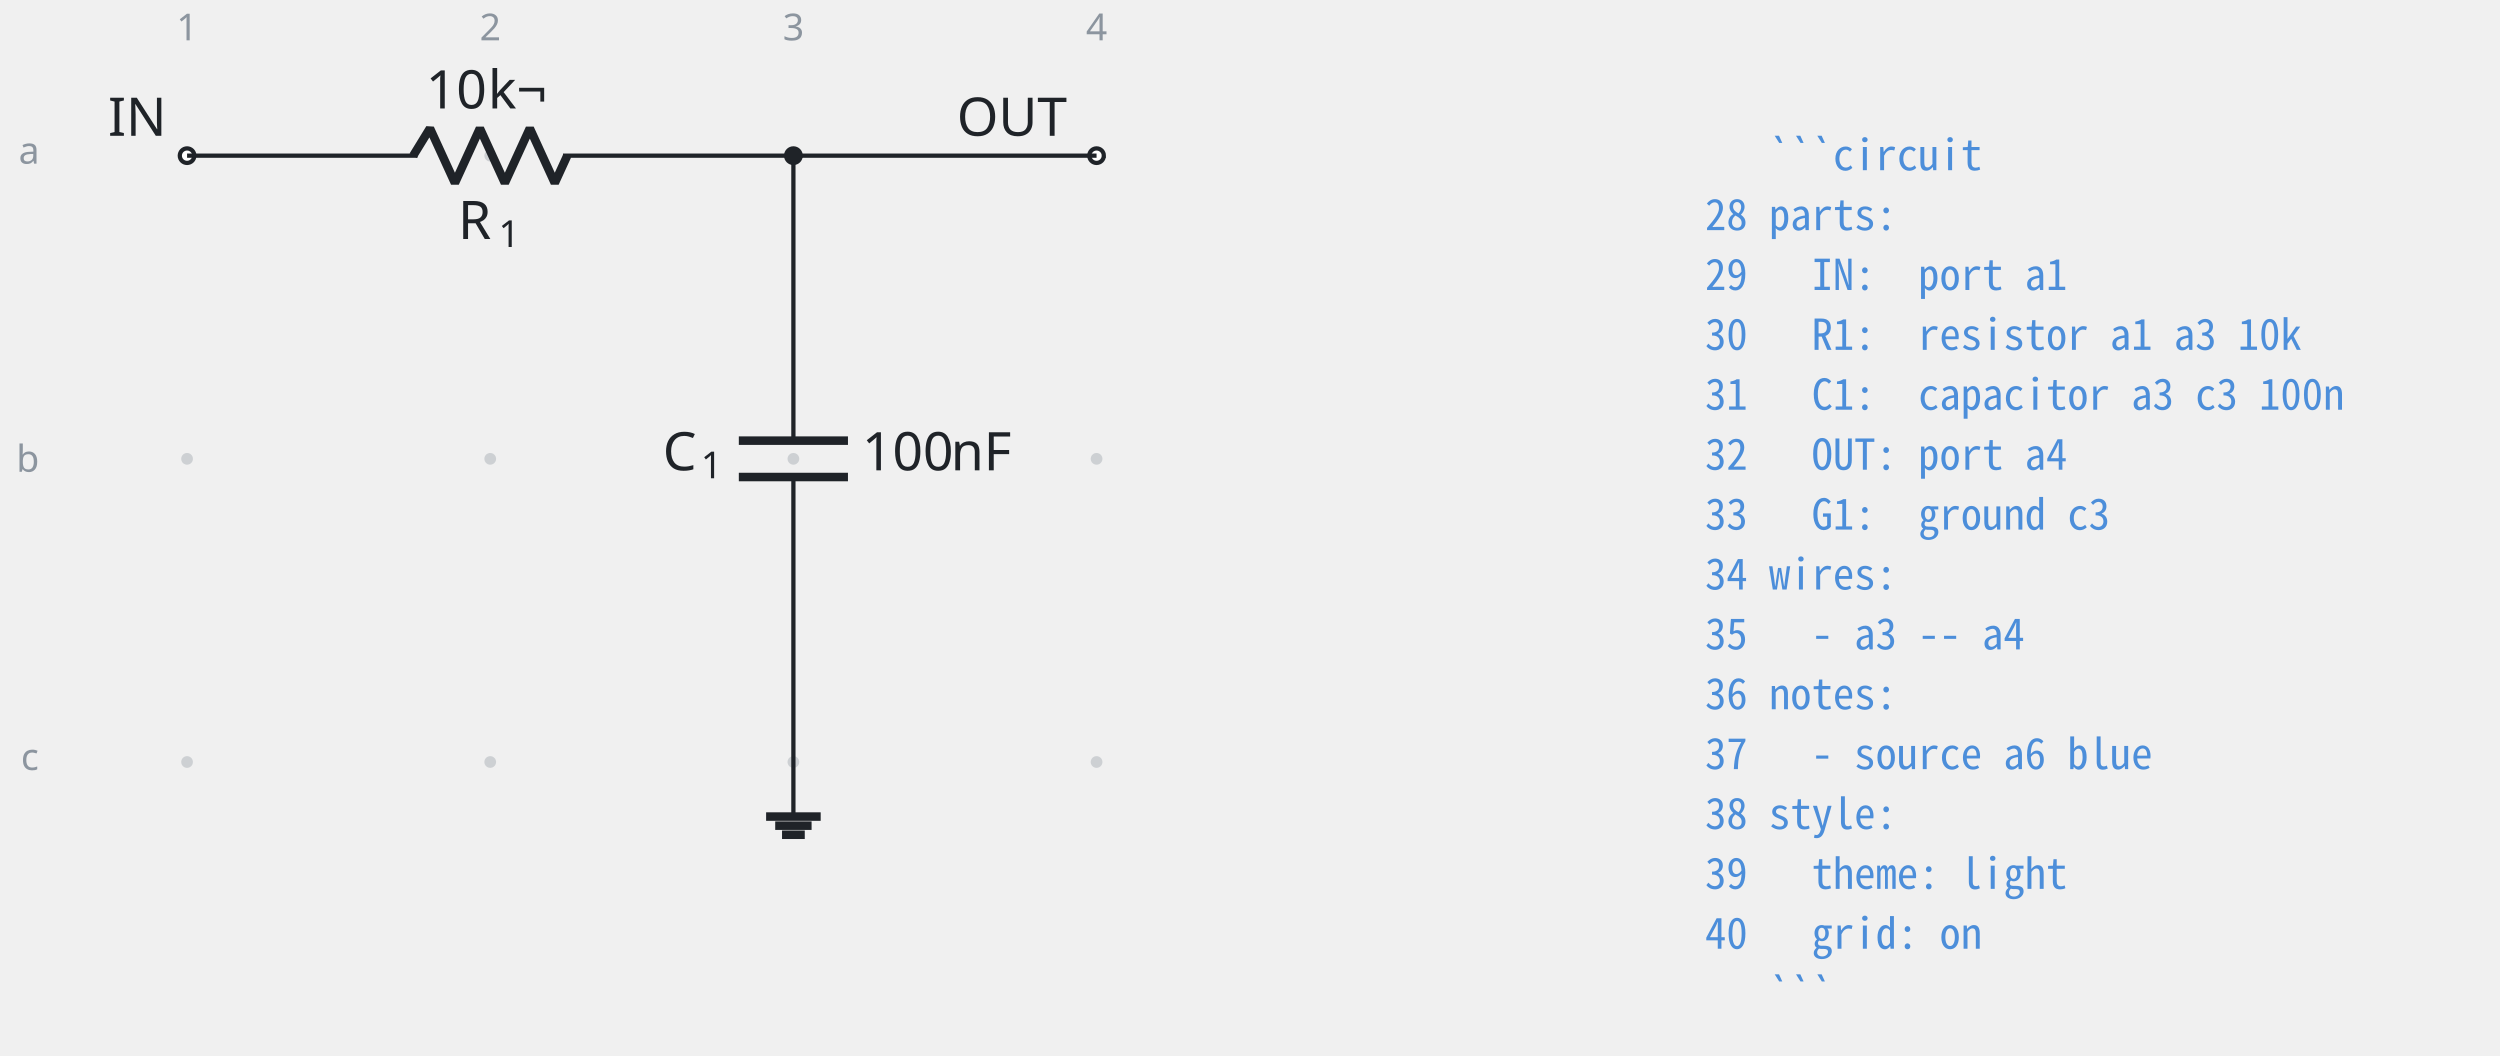
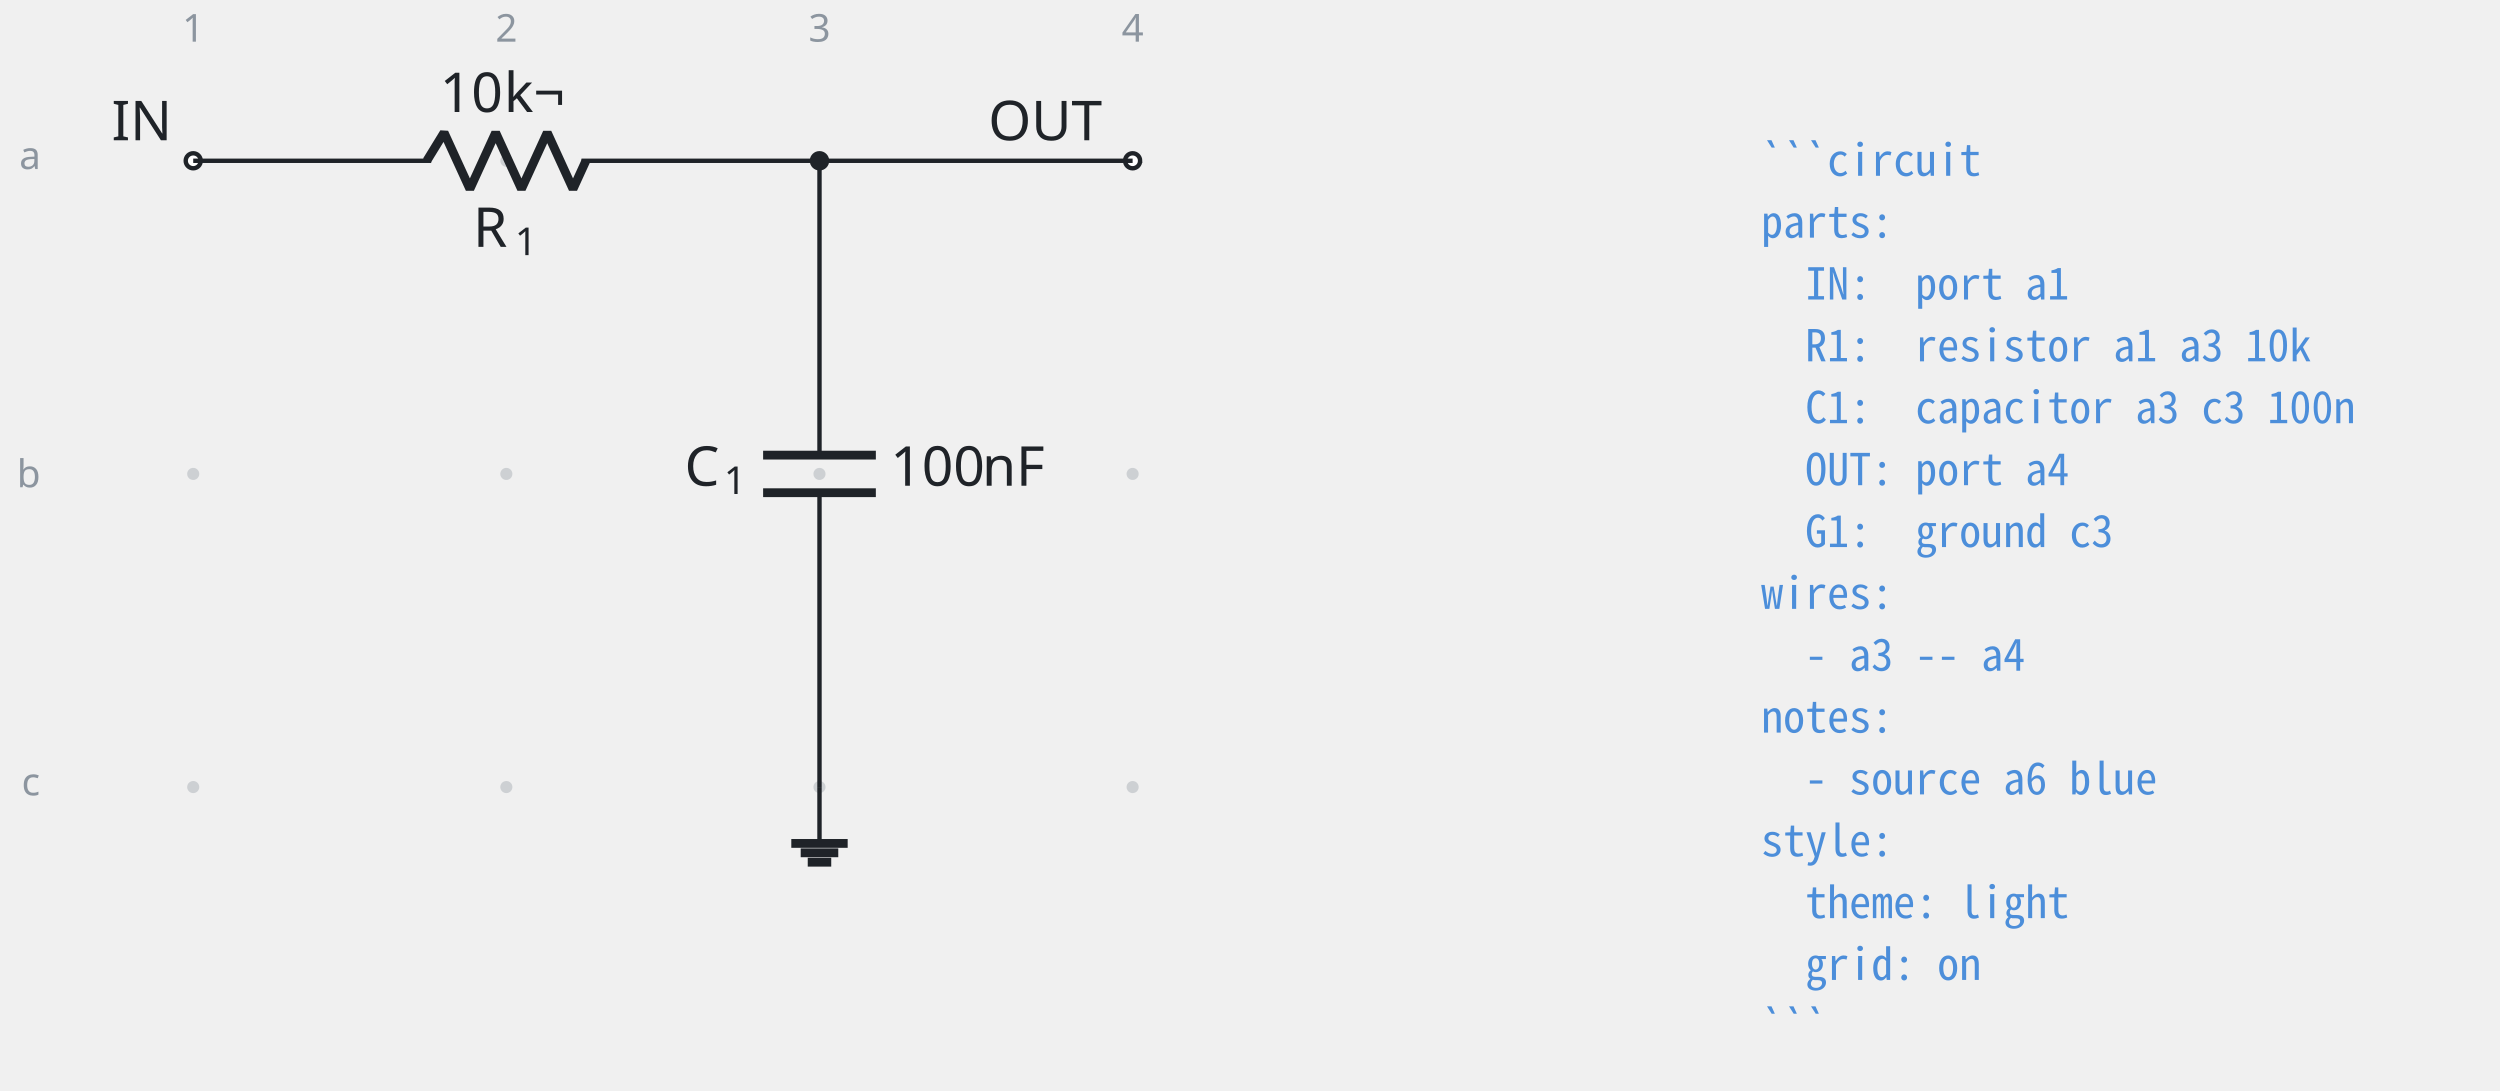
- <svg xmlns="http://www.w3.org/2000/svg" fill="#1f2328" width="625.678" height="264.171" viewBox="-72 -72 469.259 198.128">
+ <svg xmlns="http://www.w3.org/2000/svg" fill="#1f2328" width="605.761" height="264.171" viewBox="-72 -72 454.321 198.128">
  <g stroke="#1f2328" stroke-miterlimit="10" stroke-width=".8">
    <path fill="#8c959f" fill-opacity=".35" stroke="none" stroke-opacity=".35" d="M-35.787-42.781a1.1 1.1 0 1 0-2.2 0 1.1 1.1 0 0 0 2.2 0M-35.787 14.124a1.1 1.1 0 1 0-2.2 0 1.1 1.1 0 0 0 2.2 0M-35.787 71.03a1.1 1.1 0 1 0-2.2 0 1.1 1.1 0 0 0 2.2 0M21.118-42.781a1.1 1.1 0 1 0-2.2 0 1.1 1.1 0 0 0 2.2 0M21.118 14.124a1.1 1.1 0 1 0-2.2 0 1.1 1.1 0 0 0 2.2 0M21.118 71.03a1.1 1.1 0 1 0-2.2 0 1.1 1.1 0 0 0 2.2 0M78.024-42.781a1.1 1.1 0 1 0-2.2 0 1.1 1.1 0 0 0 2.2 0M78.024 14.124a1.1 1.1 0 1 0-2.2 0 1.1 1.1 0 0 0 2.2 0M78.024 71.03a1.1 1.1 0 1 0-2.2 0 1.1 1.1 0 0 0 2.2 0M134.93-42.781a1.1 1.1 0 1 0-2.2 0 1.1 1.1 0 0 0 2.2 0M134.93 14.124a1.1 1.1 0 1 0-2.2 0 1.1 1.1 0 0 0 2.2 0M134.93 71.03a1.1 1.1 0 1 0-2.2 0 1.1 1.1 0 0 0 2.2 0m-1.1 0" />
    <g fill="#8c959f" stroke="#8c959f">
      <text x="-36.887" y="-42.781" fill="#8c959f" stroke="none" font-family="cmr7" font-size="7" transform="translate(-1.993 -21.645)">1</text>
    </g>
    <g fill="#8c959f" stroke="#8c959f">
      <text x="-36.887" y="-42.781" fill="#8c959f" stroke="none" font-family="cmr7" font-size="7" transform="translate(54.912 -21.645)">2</text>
    </g>
    <g fill="#8c959f" stroke="#8c959f">
      <text x="-36.887" y="-42.781" fill="#8c959f" stroke="none" font-family="cmr7" font-size="7" transform="translate(111.818 -21.645)">3</text>
    </g>
    <g fill="#8c959f" stroke="#8c959f">
      <text x="-36.887" y="-42.781" fill="#8c959f" stroke="none" font-family="cmr7" font-size="7" transform="translate(168.723 -21.645)">4</text>
    </g>
    <g fill="#8c959f" stroke="#8c959f">
      <text x="-36.887" y="-42.781" fill="#8c959f" stroke="none" font-family="cmr7" font-size="7" transform="translate(-31.62 1.507)">a</text>
    </g>
    <g fill="#8c959f" stroke="#8c959f">
      <text x="-36.887" y="-42.781" fill="#8c959f" stroke="none" font-family="cmr7" font-size="7" transform="translate(-32.05 59.336)">b</text>
    </g>
    <g fill="#8c959f" stroke="#8c959f">
      <text x="-36.887" y="-42.781" fill="#8c959f" stroke="none" font-family="cmr7" font-size="7" transform="translate(-31.189 115.318)">c</text>
    </g>
    <g fill="#ffffff">
      <path d="M-35.522-42.781a1.365 1.365 0 1 0-2.73 0 1.365 1.365 0 0 0 2.73 0Zm-1.365 0" />
    </g>
    <text x="-36.887" y="-42.781" stroke="none" font-family="cmr10" font-size="10" transform="translate(-14.844 -3.733)">IN</text>
    <path fill="none" d="M-36.887-42.781h.4m-.4 0H6.36m27.315 0h43.248m-.4 0h.4" />
    <g stroke-linejoin="bevel" stroke-width="1.6">
      <path fill="none" d="m5.561-42.781 3.143-5.122L13.39-37.66l4.685-10.243 4.686 10.243 4.686-10.243 4.686 10.243 2.343-5.121" />
    </g>
    <g stroke="none">
      <text x="-36.887" y="-42.781" font-family="cmmi10" font-size="10" transform="translate(50.866 15.648)">R</text>
      <text x="-29.294" y="-41.281" font-family="cmr7" font-size="7" transform="translate(50.866 15.648)">1</text>
    </g>
    <g stroke="none" font-family="cmr10" font-size="10">
      <text x="-36.887" y="-42.781" transform="translate(44.822 -8.863)">10</text>
      <text x="-25.221" y="-42.781" transform="translate(44.822 -8.863)">k¬</text>
    </g>
    <path fill="none" d="M76.924-42.781v.4m0-.4v53.49m0 6.83v53.49m0-.399v.4" />
    <g stroke-width="1.6">
      <path fill="none" d="M87.167 10.71H66.68m20.486 6.828H66.68" />
    </g>
    <g stroke="none">
      <text x="-36.887" y="-42.781" font-family="cmmi10" font-size="10" transform="translate(89.296 59.058)">C</text>
      <text x="-29.74" y="-41.281" font-family="cmr7" font-size="7" transform="translate(89.296 59.058)">1</text>
    </g>
    <g stroke="none" font-family="cmr10" font-size="10">
      <text x="-36.887" y="-42.781" transform="translate(126.693 59.058)">100</text>
      <text x="-20.22" y="-42.781" transform="translate(126.693 59.058)">nF</text>
    </g>
    <g fill="#ffffff">
      <path d="M135.195-42.781a1.365 1.365 0 1 0-2.731 0 1.365 1.365 0 0 0 2.73 0Zm-1.366 0" />
    </g>
    <text x="-36.887" y="-42.781" stroke="none" font-family="cmr10" font-size="10" transform="translate(144.483 -3.733)">OUT</text>
    <path fill="none" d="M76.924 71.03v10.243" />
    <path fill="none" stroke-width="1.6" d="M71.802 81.273h10.243M73.51 82.98h6.828m-5.548 1.707h4.268" />
    <path fill="none" d="M76.924-42.781h56.905" />
    <path d="M78.29-42.781a1.365 1.365 0 1 0-2.732 0 1.365 1.365 0 0 0 2.731 0Zm-1.366 0" />
    <g>
-       <text x="-36.887" y="-42.781" fill="#4c8eda" stroke="none" font-family="'Noto Sans Mono CJK JP',ui-monospace,'SFMono-Regular',Consolas,'Liberation Mono',monospace" font-size="8" transform="translate(284.927 2.733)" xml:space="preserve">   ```circuit</text>
+       <text x="-36.887" y="-42.781" fill="#4c8eda" stroke="none" font-family="'Noto Sans Mono CJK JP',ui-monospace,'SFMono-Regular',Consolas,'Liberation Mono',monospace" font-size="8" transform="translate(284.927 2.733)" xml:space="preserve">```circuit</text>
    </g>
    <g>
-       <text x="-36.887" y="-42.781" fill="#4c8eda" stroke="none" font-family="'Noto Sans Mono CJK JP',ui-monospace,'SFMono-Regular',Consolas,'Liberation Mono',monospace" font-size="8" transform="translate(284.927 13.972)" xml:space="preserve">28 parts:</text>
+       <text x="-36.887" y="-42.781" fill="#4c8eda" stroke="none" font-family="'Noto Sans Mono CJK JP',ui-monospace,'SFMono-Regular',Consolas,'Liberation Mono',monospace" font-size="8" transform="translate(284.927 13.972)" xml:space="preserve">parts:</text>
    </g>
    <g>
-       <text x="-36.887" y="-42.781" fill="#4c8eda" stroke="none" font-family="'Noto Sans Mono CJK JP',ui-monospace,'SFMono-Regular',Consolas,'Liberation Mono',monospace" font-size="8" transform="translate(284.927 25.21)" xml:space="preserve">29   IN:  port a1</text>
+       <text x="-36.887" y="-42.781" fill="#4c8eda" stroke="none" font-family="'Noto Sans Mono CJK JP',ui-monospace,'SFMono-Regular',Consolas,'Liberation Mono',monospace" font-size="8" transform="translate(284.927 25.21)" xml:space="preserve">  IN:  port a1</text>
    </g>
    <g>
-       <text x="-36.887" y="-42.781" fill="#4c8eda" stroke="none" font-family="'Noto Sans Mono CJK JP',ui-monospace,'SFMono-Regular',Consolas,'Liberation Mono',monospace" font-size="8" transform="translate(284.927 36.45)" xml:space="preserve">30   R1:  resistor a1 a3 10k</text>
+       <text x="-36.887" y="-42.781" fill="#4c8eda" stroke="none" font-family="'Noto Sans Mono CJK JP',ui-monospace,'SFMono-Regular',Consolas,'Liberation Mono',monospace" font-size="8" transform="translate(284.927 36.45)" xml:space="preserve">  R1:  resistor a1 a3 10k</text>
    </g>
    <g>
-       <text x="-36.887" y="-42.781" fill="#4c8eda" stroke="none" font-family="'Noto Sans Mono CJK JP',ui-monospace,'SFMono-Regular',Consolas,'Liberation Mono',monospace" font-size="8" transform="translate(284.927 47.689)" xml:space="preserve">31   C1:  capacitor a3 c3 100n</text>
+       <text x="-36.887" y="-42.781" fill="#4c8eda" stroke="none" font-family="'Noto Sans Mono CJK JP',ui-monospace,'SFMono-Regular',Consolas,'Liberation Mono',monospace" font-size="8" transform="translate(284.927 47.689)" xml:space="preserve">  C1:  capacitor a3 c3 100n</text>
    </g>
    <g>
-       <text x="-36.887" y="-42.781" fill="#4c8eda" stroke="none" font-family="'Noto Sans Mono CJK JP',ui-monospace,'SFMono-Regular',Consolas,'Liberation Mono',monospace" font-size="8" transform="translate(284.927 58.956)" xml:space="preserve">32   OUT: port a4</text>
+       <text x="-36.887" y="-42.781" fill="#4c8eda" stroke="none" font-family="'Noto Sans Mono CJK JP',ui-monospace,'SFMono-Regular',Consolas,'Liberation Mono',monospace" font-size="8" transform="translate(284.927 58.956)" xml:space="preserve">  OUT: port a4</text>
    </g>
    <g>
-       <text x="-36.887" y="-42.781" fill="#4c8eda" stroke="none" font-family="'Noto Sans Mono CJK JP',ui-monospace,'SFMono-Regular',Consolas,'Liberation Mono',monospace" font-size="8" transform="translate(284.927 70.195)" xml:space="preserve">33   G1:  ground c3</text>
+       <text x="-36.887" y="-42.781" fill="#4c8eda" stroke="none" font-family="'Noto Sans Mono CJK JP',ui-monospace,'SFMono-Regular',Consolas,'Liberation Mono',monospace" font-size="8" transform="translate(284.927 70.195)" xml:space="preserve">  G1:  ground c3</text>
    </g>
    <g>
-       <text x="-36.887" y="-42.781" fill="#4c8eda" stroke="none" font-family="'Noto Sans Mono CJK JP',ui-monospace,'SFMono-Regular',Consolas,'Liberation Mono',monospace" font-size="8" transform="translate(284.927 81.434)" xml:space="preserve">34 wires:</text>
+       <text x="-36.887" y="-42.781" fill="#4c8eda" stroke="none" font-family="'Noto Sans Mono CJK JP',ui-monospace,'SFMono-Regular',Consolas,'Liberation Mono',monospace" font-size="8" transform="translate(284.927 81.434)" xml:space="preserve">wires:</text>
    </g>
    <g>
-       <text x="-36.887" y="-42.781" fill="#4c8eda" stroke="none" font-family="'Noto Sans Mono CJK JP',ui-monospace,'SFMono-Regular',Consolas,'Liberation Mono',monospace" font-size="8" transform="translate(284.927 92.672)" xml:space="preserve">35   - a3 -- a4</text>
+       <text x="-36.887" y="-42.781" fill="#4c8eda" stroke="none" font-family="'Noto Sans Mono CJK JP',ui-monospace,'SFMono-Regular',Consolas,'Liberation Mono',monospace" font-size="8" transform="translate(284.927 92.672)" xml:space="preserve">  - a3 -- a4</text>
    </g>
    <g>
-       <text x="-36.887" y="-42.781" fill="#4c8eda" stroke="none" font-family="'Noto Sans Mono CJK JP',ui-monospace,'SFMono-Regular',Consolas,'Liberation Mono',monospace" font-size="8" transform="translate(284.927 103.911)" xml:space="preserve">36 notes:</text>
+       <text x="-36.887" y="-42.781" fill="#4c8eda" stroke="none" font-family="'Noto Sans Mono CJK JP',ui-monospace,'SFMono-Regular',Consolas,'Liberation Mono',monospace" font-size="8" transform="translate(284.927 103.911)" xml:space="preserve">notes:</text>
    </g>
    <g>
-       <text x="-36.887" y="-42.781" fill="#4c8eda" stroke="none" font-family="'Noto Sans Mono CJK JP',ui-monospace,'SFMono-Regular',Consolas,'Liberation Mono',monospace" font-size="8" transform="translate(284.927 115.15)" xml:space="preserve">37   - source a6 blue</text>
+       <text x="-36.887" y="-42.781" fill="#4c8eda" stroke="none" font-family="'Noto Sans Mono CJK JP',ui-monospace,'SFMono-Regular',Consolas,'Liberation Mono',monospace" font-size="8" transform="translate(284.927 115.15)" xml:space="preserve">  - source a6 blue</text>
    </g>
    <g>
-       <text x="-36.887" y="-42.781" fill="#4c8eda" stroke="none" font-family="'Noto Sans Mono CJK JP',ui-monospace,'SFMono-Regular',Consolas,'Liberation Mono',monospace" font-size="8" transform="translate(284.927 126.389)" xml:space="preserve">38 style:</text>
+       <text x="-36.887" y="-42.781" fill="#4c8eda" stroke="none" font-family="'Noto Sans Mono CJK JP',ui-monospace,'SFMono-Regular',Consolas,'Liberation Mono',monospace" font-size="8" transform="translate(284.927 126.389)" xml:space="preserve">style:</text>
    </g>
    <g>
-       <text x="-36.887" y="-42.781" fill="#4c8eda" stroke="none" font-family="'Noto Sans Mono CJK JP',ui-monospace,'SFMono-Regular',Consolas,'Liberation Mono',monospace" font-size="8" transform="translate(284.927 137.628)" xml:space="preserve">39   theme: light</text>
+       <text x="-36.887" y="-42.781" fill="#4c8eda" stroke="none" font-family="'Noto Sans Mono CJK JP',ui-monospace,'SFMono-Regular',Consolas,'Liberation Mono',monospace" font-size="8" transform="translate(284.927 137.628)" xml:space="preserve">  theme: light</text>
    </g>
    <g>
-       <text x="-36.887" y="-42.781" fill="#4c8eda" stroke="none" font-family="'Noto Sans Mono CJK JP',ui-monospace,'SFMono-Regular',Consolas,'Liberation Mono',monospace" font-size="8" transform="translate(284.927 148.867)" xml:space="preserve">40   grid: on</text>
+       <text x="-36.887" y="-42.781" fill="#4c8eda" stroke="none" font-family="'Noto Sans Mono CJK JP',ui-monospace,'SFMono-Regular',Consolas,'Liberation Mono',monospace" font-size="8" transform="translate(284.927 148.867)" xml:space="preserve">  grid: on</text>
    </g>
    <g>
-       <text x="-36.887" y="-42.781" fill="#4c8eda" stroke="none" font-family="'Noto Sans Mono CJK JP',ui-monospace,'SFMono-Regular',Consolas,'Liberation Mono',monospace" font-size="8" transform="translate(284.927 160.134)" xml:space="preserve">   ```</text>
+       <text x="-36.887" y="-42.781" fill="#4c8eda" stroke="none" font-family="'Noto Sans Mono CJK JP',ui-monospace,'SFMono-Regular',Consolas,'Liberation Mono',monospace" font-size="8" transform="translate(284.927 160.134)" xml:space="preserve">```</text>
    </g>
  </g>
</svg>
